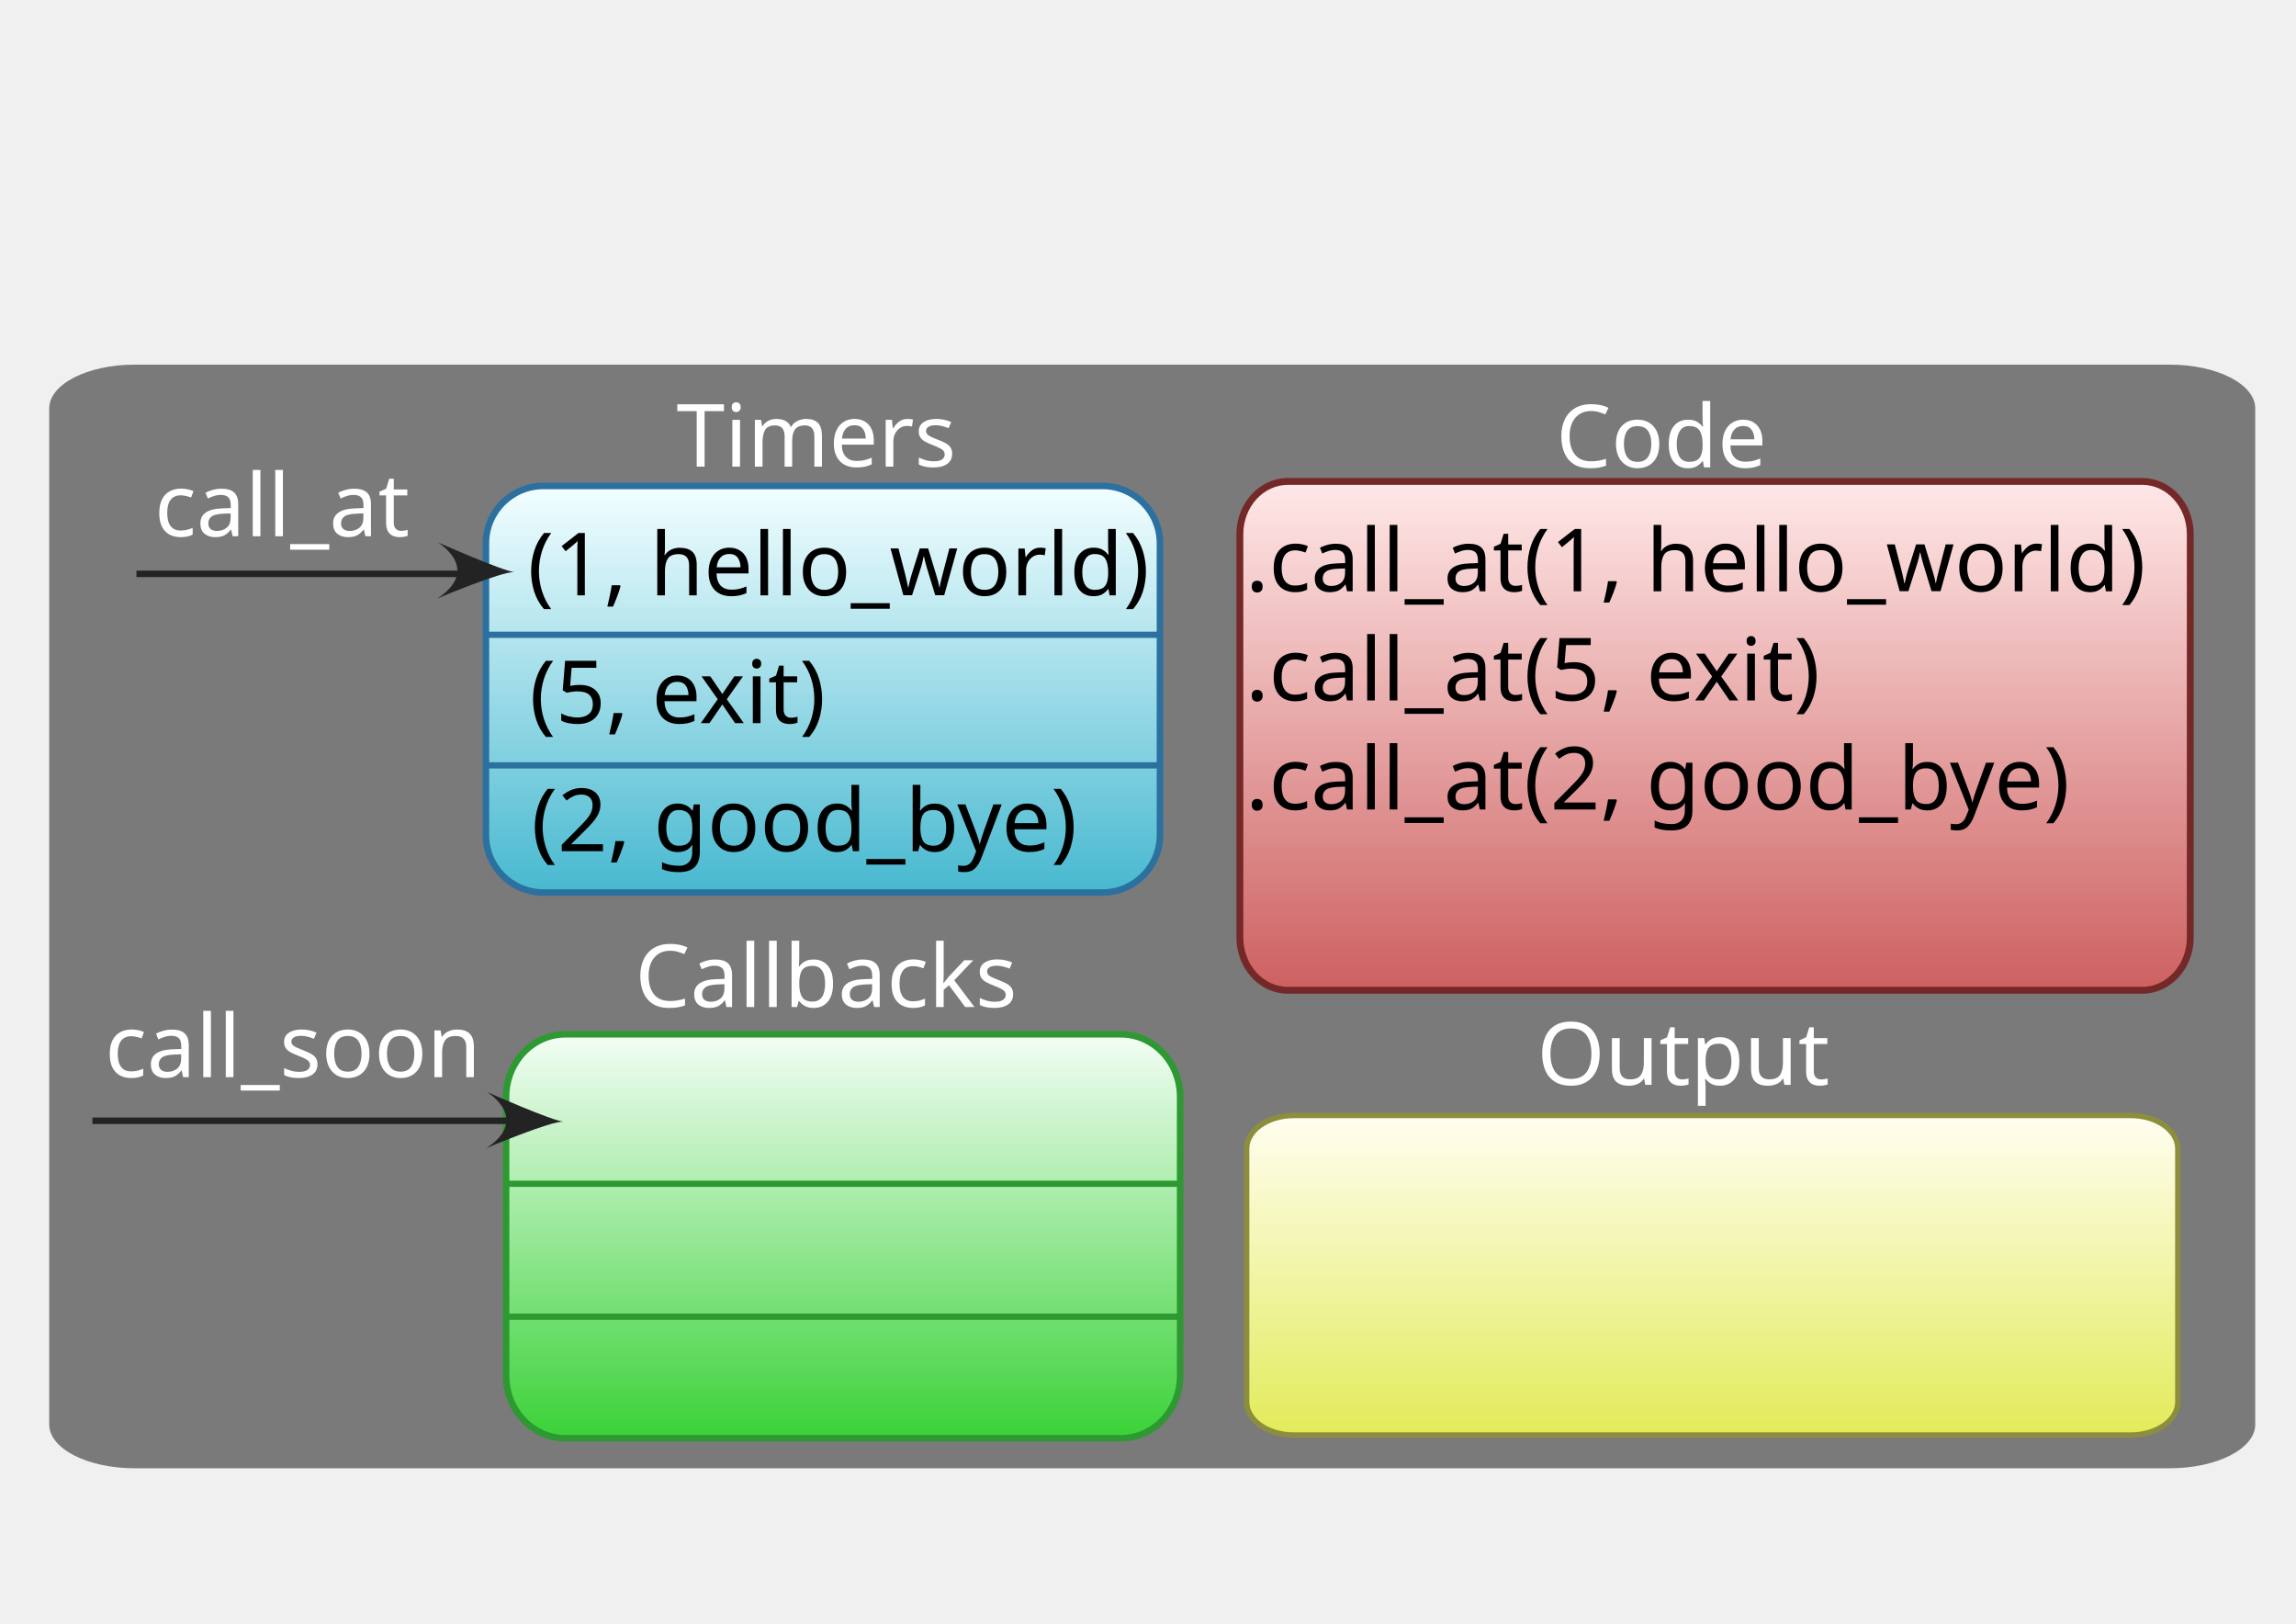
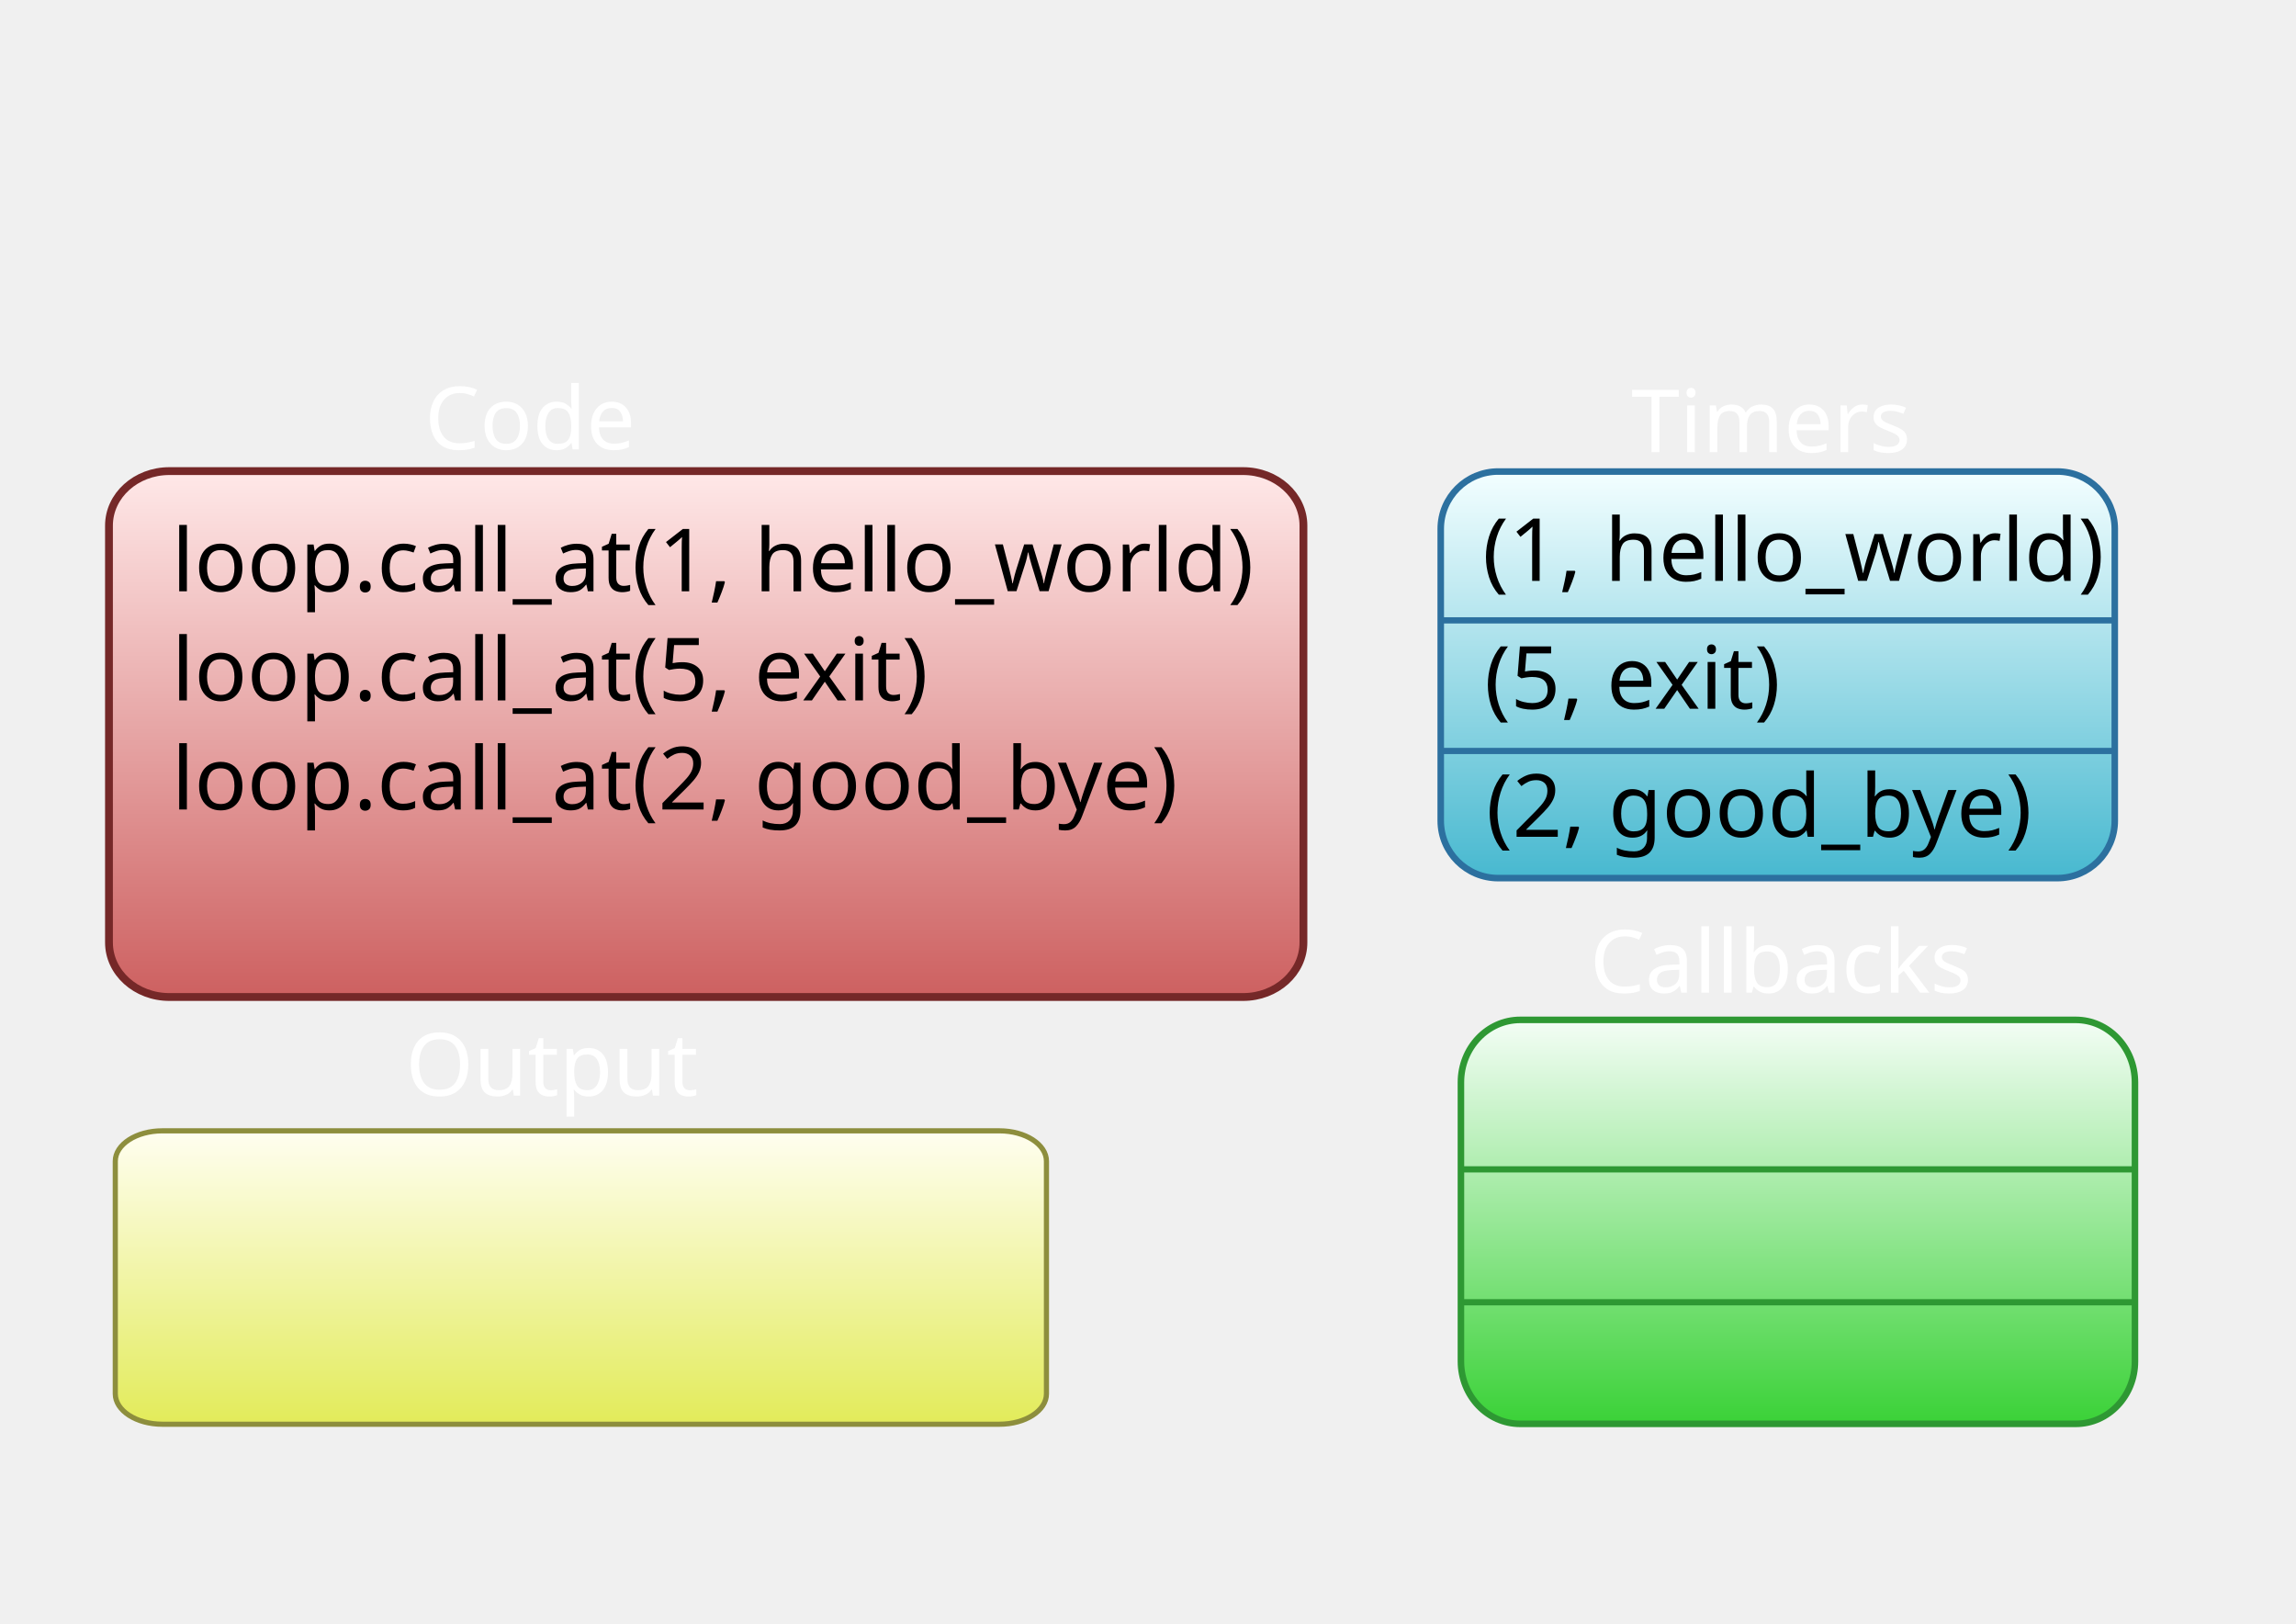
<svg xmlns="http://www.w3.org/2000/svg" xmlns:xlink="http://www.w3.org/1999/xlink" version="1.1" id="svg2" height="744.094" width="1052.362">
  <defs id="defs4">
    <linearGradient id="linearGradient12126">
      <stop style="stop-color:#ffe8e8;stop-opacity:1;" offset="0" id="stop12128" />
      <stop style="stop-color:#cd6060;stop-opacity:1;" offset="1" id="stop12130" />
    </linearGradient>
    <marker orient="auto" refY="0" refX="0" id="DotL" style="overflow:visible">
      <path id="path3982" d="m -2.5,-1 c 0,2.76 -2.24,5 -5,5 -2.76,0 -5,-2.24 -5,-5 0,-2.76 2.24,-5 5,-5 2.76,0 5,2.24 5,5 z" style="fill-rule:evenodd;stroke:#000000;stroke-width:1pt" transform="matrix(0.8,0,0,0.8,5.92,0.8)" />
    </marker>
    <marker id="RazorWire" refX="0" refY="0" orient="auto" style="overflow:visible">
      <path id="path4153" transform="scale(0.8,0.8)" style="fill:#808080;fill-opacity:1;fill-rule:evenodd;stroke:#000000;stroke-width:0.1pt" d="m 0.023,-0.74 0,1.438 -7.781,2.313 18.437,0 -7.187,-2.313 0,-1.438 7.25,-2.156 -18.469,0 7.75,2.156 z" />
    </marker>
    <marker orient="auto" refY="0" refX="0" id="Arrow2Lend" style="overflow:visible">
      <path id="path3942" style="fill-rule:evenodd;stroke-width:0.625;stroke-linejoin:round" d="M 8.719,4.034 -2.207,0.016 8.719,-4.002 c -1.745,2.372 -1.735,5.617 -6e-7,8.035 z" transform="matrix(-1.1,0,0,-1.1,-1.1,0)" />
    </marker>
    <marker orient="auto" refY="0" refX="0" id="Arrow1Lend" style="overflow:visible">
      <path id="path3924" d="M 0,0 5,-5 -12.5,0 5,5 0,0 z" style="fill-rule:evenodd;stroke:#000000;stroke-width:1pt" transform="matrix(-0.8,0,0,-0.8,-10,0)" />
    </marker>
    <linearGradient id="linearGradient3765">
      <stop id="stop3767" offset="0" style="stop-color:#f2feff;stop-opacity:1;" />
      <stop id="stop3769" offset="1" style="stop-color:#41b6ce;stop-opacity:1;" />
    </linearGradient>
    <linearGradient id="linearGradient3755">
      <stop style="stop-color:#b8f1f1;stop-opacity:1;" offset="0" id="stop3757" />
      <stop style="stop-color:#5ac5da;stop-opacity:1;" offset="1" id="stop3759" />
    </linearGradient>
    <linearGradient xlink:href="#linearGradient3765" id="linearGradient3761" x1="328.5" y1="172.362" x2="334.357" y2="552.362" gradientUnits="userSpaceOnUse" gradientTransform="matrix(0.6143788,0,0,0.4866711,176.4746,449.7801)" />
    <linearGradient xlink:href="#linearGradient3765-7" id="linearGradient3761-8" x1="328.5" y1="172.362" x2="334.357" y2="552.362" gradientUnits="userSpaceOnUse" gradientTransform="matrix(0.6143788,0,0,0.6431323,188.5043,-52.64542)" />
    <linearGradient id="linearGradient3765-7">
      <stop id="stop3767-4" offset="0" style="stop-color:#f2fdf4;stop-opacity:1;" />
      <stop id="stop3769-3" offset="1" style="stop-color:#3cd239;stop-opacity:1;" />
    </linearGradient>
-     <linearGradient y2="548.954" x2="328.5" y1="172.362" x1="328.5" gradientTransform="matrix(0.6143788,0,0,0.4835496,179.3103,700.2888)" gradientUnits="userSpaceOnUse" id="linearGradient5906" xlink:href="#linearGradient3765-7" />
+     <linearGradient y2="548.954" x2="328.5" y1="172.362" x1="328.5" gradientTransform="matrix(0.6143788,0,0,0.4835496,616.9479,693.683)" gradientUnits="userSpaceOnUse" id="linearGradient5906" xlink:href="#linearGradient3765-7" />
    <marker orient="auto" refY="0" refX="0" id="Arrow1Lend-4" style="overflow:visible">
      <path id="path3924-0" d="M 0,0 5,-5 -12.5,0 5,5 0,0 z" style="fill-rule:evenodd;stroke:#000000;stroke-width:1pt" transform="matrix(-0.8,0,0,-0.8,-10,0)" />
    </marker>
-     <linearGradient xlink:href="#linearGradient12126" id="linearGradient12140" x1="879.429" y1="523.279" x2="879.429" y2="707.26" gradientUnits="userSpaceOnUse" gradientTransform="matrix(0.9879375,0,0,1.26726,-50.06902,-133.7954)" />
+     <linearGradient xlink:href="#linearGradient12126" id="linearGradient12140" x1="879.429" y1="523.279" x2="879.429" y2="707.26" gradientUnits="userSpaceOnUse" gradientTransform="matrix(1.241627,0,0,1.309744,-727.1951,-160.746)" />
    <linearGradient xlink:href="#linearGradient12126-6" id="linearGradient12140-4" x1="879.429" y1="523.279" x2="883.507" y2="706.591" gradientUnits="userSpaceOnUse" gradientTransform="matrix(0.9957622,0,0,1.142415,-67.42616,-69.40973)" />
    <linearGradient id="linearGradient12126-6">
      <stop style="stop-color:#fffef0;stop-opacity:1;" offset="0" id="stop12128-6" />
      <stop style="stop-color:#e2eb59;stop-opacity:1;" offset="1" id="stop12130-1" />
    </linearGradient>
-     <linearGradient y2="707.709" x2="879.429" y1="523.279" x1="879.429" gradientTransform="matrix(0.9679421,0,0,0.7957865,-34.44364,403.3276)" gradientUnits="userSpaceOnUse" id="linearGradient12157" xlink:href="#linearGradient12126-6" />
+     <linearGradient y2="707.709" x2="879.429" y1="523.279" x1="879.429" gradientTransform="matrix(0.9679421,0,0,0.7306969,-553.0029,444.3878)" gradientUnits="userSpaceOnUse" id="linearGradient12157" xlink:href="#linearGradient12126-6" />
    <linearGradient xlink:href="#linearGradient3765-8" id="linearGradient3761-6" x1="328.5" y1="172.362" x2="334.357" y2="552.362" gradientUnits="userSpaceOnUse" gradientTransform="matrix(0.6143788,0,0,0.4866711,176.4746,449.7801)" />
    <linearGradient id="linearGradient3765-8">
      <stop id="stop3767-1" offset="0" style="stop-color:#f2feff;stop-opacity:1;" />
      <stop id="stop3769-0" offset="1" style="stop-color:#41b6ce;stop-opacity:1;" />
    </linearGradient>
-     <linearGradient y2="566.407" x2="328.5" y1="172.362" x1="328.5" gradientTransform="matrix(0.6143788,0,0,0.4866711,170.0564,448.4682)" gradientUnits="userSpaceOnUse" id="linearGradient12913" xlink:href="#linearGradient3765-8" />
+     <linearGradient y2="566.407" x2="328.5" y1="172.362" x1="328.5" gradientTransform="matrix(0.6143788,0,0,0.4866711,607.694,441.8624)" gradientUnits="userSpaceOnUse" id="linearGradient12913" xlink:href="#linearGradient3765-8" />
  </defs>
  <g id="layer1" transform="translate(0,-308.2677)">
-     <rect style="fill:#7a7a7a;fill-opacity:1;fill-rule:nonzero;stroke:none" id="rect7304" width="1011.113" height="505.758" x="22.56" y="475.371" rx="39.121" ry="20.051" />
-     <rect style="fill:url(#linearGradient5906);fill-opacity:1;fill-rule:nonzero;stroke:#2e9833;stroke-width:3;stroke-linecap:butt;stroke-linejoin:round;stroke-miterlimit:4;stroke-opacity:1;stroke-dasharray:none" id="rect2985-0" width="308.945" height="185.13" x="231.971" y="782.253" rx="27.17" ry="28.635" />
-     <path style="fill:none;stroke:#2e9833;stroke-width:2.852;stroke-linecap:butt;stroke-linejoin:miter;stroke-miterlimit:4;stroke-opacity:1;stroke-dasharray:none" d="m 232.678,850.754 181.913,0 126.647,0" id="path3858-99" />
-     <path style="fill:none;stroke:#2e9833;stroke-width:2.85;stroke-linecap:butt;stroke-linejoin:miter;stroke-miterlimit:4;stroke-opacity:1;stroke-dasharray:none" d="m 232.249,911.661 308.124,0" id="path3858-5-4" />
-     <text xml:space="preserve" style="font-size:40px;font-style:normal;font-variant:normal;font-weight:normal;font-stretch:normal;line-height:125%;letter-spacing:0px;word-spacing:0px;fill:#ffffff;fill-opacity:1;stroke:none;font-family:Comfortaa;-inkscape-font-specification:Comfortaa" x="291.049" y="769.771" id="text3771-4">
-       <tspan id="tspan3773-6" x="291.049" y="769.771">Callbacks</tspan>
+     <rect style="fill:url(#linearGradient5906);fill-opacity:1;fill-rule:nonzero;stroke:#2e9833;stroke-width:3;stroke-linecap:butt;stroke-linejoin:round;stroke-miterlimit:4;stroke-opacity:1;stroke-dasharray:none" id="rect2985-0" width="308.945" height="185.13" x="669.609" y="775.647" rx="27.17" ry="28.635" />
+     <path style="fill:none;stroke:#2e9833;stroke-width:2.852;stroke-linecap:butt;stroke-linejoin:miter;stroke-miterlimit:4;stroke-opacity:1;stroke-dasharray:none" d="m 670.315,844.148 181.913,0 126.647,0" id="path3858-99" />
+     <path style="fill:none;stroke:#2e9833;stroke-width:2.85;stroke-linecap:butt;stroke-linejoin:miter;stroke-miterlimit:4;stroke-opacity:1;stroke-dasharray:none" d="m 669.887,905.055 308.124,0" id="path3858-5-4" />
+     <text xml:space="preserve" style="font-size:40px;font-style:normal;font-variant:normal;font-weight:normal;font-stretch:normal;line-height:125%;letter-spacing:0px;word-spacing:0px;fill:#ffffff;fill-opacity:1;stroke:none;font-family:Comfortaa;-inkscape-font-specification:Comfortaa" x="728.687" y="763.165" id="text3771-4">
+       <tspan id="tspan3773-6" x="728.687" y="763.165">Callbacks</tspan>
    </text>
-     <text xml:space="preserve" style="font-size:40px;font-style:normal;font-weight:normal;line-height:125%;letter-spacing:0px;word-spacing:0px;fill:#ffffff;fill-opacity:1;stroke:none;font-family:Sans" x="48.114" y="801.898" id="text5865-5">
-       <tspan id="tspan5867-9" x="48.114" y="801.898" style="font-style:normal;font-variant:normal;font-weight:normal;font-stretch:normal;fill:#ffffff;fill-opacity:1;font-family:Comfortaa;-inkscape-font-specification:Comfortaa">call_soon</tspan>
+     <rect style="fill:url(#linearGradient12140);fill-opacity:1;fill-rule:nonzero;stroke:#752828;stroke-width:3.587;stroke-linecap:butt;stroke-linejoin:round;stroke-miterlimit:4;stroke-opacity:1;stroke-dasharray:none" id="rect11120-3" width="547.473" height="241.011" x="49.95" y="524.156" rx="27.669" ry="24.983" />
+     <text xml:space="preserve" style="font-size:40px;font-style:normal;font-weight:normal;line-height:125%;letter-spacing:0px;word-spacing:0px;fill:#ffffff;fill-opacity:1;stroke:none;font-family:Sans" x="194.629" y="514.182" id="text5865-6-8-9">
+       <tspan x="194.629" y="514.182" style="font-style:normal;font-variant:normal;font-weight:normal;font-stretch:normal;fill:#ffffff;fill-opacity:1;font-family:Comfortaa;-inkscape-font-specification:Comfortaa" id="tspan11114-1">Code</tspan>
    </text>
-     <path style="fill:#faff4f;fill-opacity:1;fill-rule:nonzero;stroke:#232323;stroke-width:3;stroke-linecap:butt;stroke-linejoin:round;stroke-miterlimit:4;stroke-opacity:1;stroke-dasharray:none;marker-end:none" d="m 42.369,821.892 197.847,0" id="path5299-9" />
-     <path style="fill:#232323;fill-opacity:1;fill-rule:nonzero;stroke:none" d="m 223.134,808.657 c 0,0 29.705,13.182 35.206,13.65 -5.698,-0.468 -35.335,12.068 -35.335,12.068 20.433,-13.571 0.129,-25.719 0.129,-25.719 z" id="path7308-2" />
-     <rect style="fill:url(#linearGradient12140);fill-opacity:1;fill-rule:nonzero;stroke:#752828;stroke-width:3.147;stroke-linecap:butt;stroke-linejoin:round;stroke-miterlimit:4;stroke-opacity:1;stroke-dasharray:none" id="rect11120-3" width="435.613" height="233.194" x="568.29" y="528.89" rx="22.015" ry="24.172" />
-     <text xml:space="preserve" style="font-size:40px;font-style:normal;font-weight:normal;line-height:125%;letter-spacing:0px;word-spacing:0px;fill:#ffffff;fill-opacity:1;stroke:none;font-family:Sans" x="713.188" y="522.439" id="text5865-6-8-9">
-       <tspan x="713.188" y="522.439" style="font-style:normal;font-variant:normal;font-weight:normal;font-stretch:normal;fill:#ffffff;fill-opacity:1;font-family:Comfortaa;-inkscape-font-specification:Comfortaa" id="tspan11114-1">Code</tspan>
+     <text xml:space="preserve" style="font-size:40px;font-style:normal;font-weight:normal;line-height:125%;letter-spacing:0px;word-spacing:0px;fill:#000000;fill-opacity:1;stroke:none;font-family:Sans" x="78.734" y="579.243" id="text5865-6">
+       <tspan x="78.734" y="579.243" style="font-style:normal;font-variant:normal;font-weight:normal;font-stretch:normal;fill:#000000;fill-opacity:1;font-family:Comfortaa;-inkscape-font-specification:Comfortaa" id="tspan7773">loop.call_at(1, hello_world)</tspan>
+       <tspan x="78.734" y="629.243" style="font-style:normal;font-variant:normal;font-weight:normal;font-stretch:normal;fill:#000000;fill-opacity:1;font-family:Comfortaa;-inkscape-font-specification:Comfortaa" id="tspan13365">loop.call_at(5, exit)</tspan>
+       <tspan x="78.734" y="679.243" style="font-style:normal;font-variant:normal;font-weight:normal;font-stretch:normal;fill:#000000;fill-opacity:1;font-family:Comfortaa;-inkscape-font-specification:Comfortaa" id="tspan13369">loop.call_at(2, good_bye)</tspan>
    </text>
-     <text xml:space="preserve" style="font-size:40px;font-style:normal;font-weight:normal;line-height:125%;letter-spacing:0px;word-spacing:0px;fill:#000000;fill-opacity:1;stroke:none;font-family:Sans" x="570.87" y="579.243" id="text5865-6">
-       <tspan x="570.87" y="579.243" style="font-style:normal;font-variant:normal;font-weight:normal;font-stretch:normal;fill:#000000;fill-opacity:1;font-family:Comfortaa;-inkscape-font-specification:Comfortaa" id="tspan7773">.call_at(1, hello_world)</tspan>
-       <tspan x="570.87" y="629.243" style="font-style:normal;font-variant:normal;font-weight:normal;font-stretch:normal;fill:#000000;fill-opacity:1;font-family:Comfortaa;-inkscape-font-specification:Comfortaa" id="tspan13365">.call_at(5, exit)</tspan>
-       <tspan x="570.87" y="679.243" style="font-style:normal;font-variant:normal;font-weight:normal;font-stretch:normal;fill:#000000;fill-opacity:1;font-family:Comfortaa;-inkscape-font-specification:Comfortaa" id="tspan13369">.call_at(2, good_bye)</tspan>
+     <rect style="fill:url(#linearGradient12157);fill-opacity:1;fill-rule:nonzero;stroke:#8d8e3d;stroke-width:2.366;stroke-linecap:butt;stroke-linejoin:round;stroke-miterlimit:4;stroke-opacity:1;stroke-dasharray:none" id="rect11120-3-8" width="426.796" height="134.458" x="52.841" y="826.49" rx="21.57" ry="13.938" />
+     <text xml:space="preserve" style="font-size:40px;font-style:normal;font-weight:normal;line-height:125%;letter-spacing:0px;word-spacing:0px;fill:#ffffff;fill-opacity:1;stroke:none;font-family:Sans" x="185.857" y="810.378" id="text5865-6-8-9-4">
+       <tspan x="185.857" y="810.378" style="font-style:normal;font-variant:normal;font-weight:normal;font-stretch:normal;fill:#ffffff;fill-opacity:1;font-family:Comfortaa;-inkscape-font-specification:Comfortaa" id="tspan11114-1-1">Output</tspan>
    </text>
-     <rect style="fill:url(#linearGradient12157);fill-opacity:1;fill-rule:nonzero;stroke:#8d8e3d;stroke-width:2.469;stroke-linecap:butt;stroke-linejoin:round;stroke-miterlimit:4;stroke-opacity:1;stroke-dasharray:none" id="rect11120-3-8" width="426.796" height="146.436" x="571.4" y="819.467" rx="21.57" ry="15.179" />
-     <text xml:space="preserve" style="font-size:40px;font-style:normal;font-weight:normal;line-height:125%;letter-spacing:0px;word-spacing:0px;fill:#ffffff;fill-opacity:1;stroke:none;font-family:Sans" x="704.417" y="805.424" id="text5865-6-8-9-4">
-       <tspan x="704.417" y="805.424" style="font-style:normal;font-variant:normal;font-weight:normal;font-stretch:normal;fill:#ffffff;fill-opacity:1;font-family:Comfortaa;-inkscape-font-specification:Comfortaa" id="tspan11114-1-1">Output</tspan>
+     <rect style="fill:url(#linearGradient12913);fill-opacity:1;fill-rule:nonzero;stroke:#2c709f;stroke-width:3;stroke-linecap:butt;stroke-linejoin:round;stroke-miterlimit:4;stroke-opacity:1;stroke-dasharray:none" id="rect2985" width="308.945" height="186.326" x="660.355" y="524.356" rx="26.345" ry="26.289" />
+     <text xml:space="preserve" style="font-size:40px;font-style:normal;font-variant:normal;font-weight:normal;font-stretch:normal;line-height:125%;letter-spacing:0px;word-spacing:0px;fill:#ffffff;fill-opacity:1;stroke:none;font-family:Comfortaa;-inkscape-font-specification:Comfortaa" x="747.657" y="515.489" id="text3771">
+       <tspan id="tspan3773" x="747.657" y="515.489">Timers</tspan>
    </text>
-     <rect style="fill:url(#linearGradient12913);fill-opacity:1;fill-rule:nonzero;stroke:#2c709f;stroke-width:3;stroke-linecap:butt;stroke-linejoin:round;stroke-miterlimit:4;stroke-opacity:1;stroke-dasharray:none" id="rect2985" width="308.945" height="186.326" x="222.717" y="530.961" rx="26.345" ry="26.289" />
-     <text xml:space="preserve" style="font-size:40px;font-style:normal;font-variant:normal;font-weight:normal;font-stretch:normal;line-height:125%;letter-spacing:0px;word-spacing:0px;fill:#ffffff;fill-opacity:1;stroke:none;font-family:Comfortaa;-inkscape-font-specification:Comfortaa" x="310.019" y="522.095" id="text3771">
-       <tspan id="tspan3773" x="310.019" y="522.095">Timers</tspan>
+     <text xml:space="preserve" style="font-size:40px;font-style:normal;font-variant:normal;font-weight:normal;font-stretch:normal;line-height:125%;letter-spacing:0px;word-spacing:0px;fill:#000000;fill-opacity:1;stroke:none;font-family:Comfortaa;-inkscape-font-specification:Comfortaa" x="680.364" y="633.06" id="text3771-8-4">
+       <tspan id="tspan3773-0-9" x="680.364" y="633.06">(5, exit)</tspan>
    </text>
-     <text xml:space="preserve" style="font-size:40px;font-style:normal;font-variant:normal;font-weight:normal;font-stretch:normal;line-height:125%;letter-spacing:0px;word-spacing:0px;fill:#000000;fill-opacity:1;stroke:none;font-family:Comfortaa;-inkscape-font-specification:Comfortaa" x="242.726" y="639.666" id="text3771-8-4">
-       <tspan id="tspan3773-0-9" x="242.726" y="639.666">(5, exit)</tspan>
+     <path style="fill:none;stroke:#2c709f;stroke-width:2.849;stroke-linecap:butt;stroke-linejoin:miter;stroke-miterlimit:4;stroke-opacity:1;stroke-dasharray:none" d="m 660.886,652.412 307.998,0" id="path3858" />
+     <path style="fill:none;stroke:#2c709f;stroke-width:2.853;stroke-linecap:butt;stroke-linejoin:miter;stroke-miterlimit:4;stroke-opacity:1;stroke-dasharray:none" d="m 660.132,592.563 308.85,0" id="path3858-0" />
+     <text xml:space="preserve" style="font-size:40px;font-style:normal;font-variant:normal;font-weight:normal;font-stretch:normal;line-height:125%;letter-spacing:0px;word-spacing:0px;fill:#000000;fill-opacity:1;stroke:none;font-family:Comfortaa;-inkscape-font-specification:Comfortaa" x="679.494" y="574.486" id="text3771-8">
+       <tspan id="tspan3773-0" x="679.494" y="574.486">(1, hello_world)</tspan>
    </text>
-     <path style="fill:#faff4f;fill-opacity:1;fill-rule:nonzero;stroke:#232323;stroke-width:3;stroke-linecap:butt;stroke-linejoin:round;stroke-miterlimit:4;stroke-opacity:1;stroke-dasharray:none;marker-end:none" d="m 62.545,571.246 163.434,0" id="path5299" />
-     <text xml:space="preserve" style="font-size:40px;font-style:normal;font-weight:normal;line-height:125%;letter-spacing:0px;word-spacing:0px;fill:#ffffff;fill-opacity:1;stroke:none;font-family:Sans" x="70.795" y="554.023" id="text5865">
-       <tspan id="tspan5867" x="70.795" y="554.023" style="font-style:normal;font-variant:normal;font-weight:normal;font-stretch:normal;fill:#ffffff;fill-opacity:1;font-family:Comfortaa;-inkscape-font-specification:Comfortaa">call_at</tspan>
-     </text>
-     <path style="fill:none;stroke:#2c709f;stroke-width:2.849;stroke-linecap:butt;stroke-linejoin:miter;stroke-miterlimit:4;stroke-opacity:1;stroke-dasharray:none" d="m 223.249,659.018 307.998,0" id="path3858" />
-     <path style="fill:none;stroke:#2c709f;stroke-width:2.853;stroke-linecap:butt;stroke-linejoin:miter;stroke-miterlimit:4;stroke-opacity:1;stroke-dasharray:none" d="m 222.494,599.169 308.85,0" id="path3858-0" />
-     <path style="fill:#232323;fill-opacity:1;fill-rule:nonzero;stroke:none" d="m 200.642,556.79 c 0,0 29.705,13.182 35.206,13.65 -5.698,-0.468 -35.335,12.068 -35.335,12.068 20.433,-13.571 0.129,-25.719 0.129,-25.719 z" id="path7308-2-0" />
-     <text xml:space="preserve" style="font-size:40px;font-style:normal;font-variant:normal;font-weight:normal;font-stretch:normal;line-height:125%;letter-spacing:0px;word-spacing:0px;fill:#000000;fill-opacity:1;stroke:none;font-family:Comfortaa;-inkscape-font-specification:Comfortaa" x="241.857" y="581.092" id="text3771-8">
-       <tspan id="tspan3773-0" x="241.857" y="581.092">(1, hello_world)</tspan>
-     </text>
-     <text xml:space="preserve" style="font-size:40px;font-style:normal;font-variant:normal;font-weight:normal;font-stretch:normal;line-height:125%;letter-spacing:0px;word-spacing:0px;fill:#000000;fill-opacity:1;stroke:none;font-family:Comfortaa;-inkscape-font-specification:Comfortaa" x="243.56" y="698.346" id="text3771-8-1">
-       <tspan id="tspan3773-0-6" x="243.56" y="698.346">(2, good_bye)</tspan>
+     <text xml:space="preserve" style="font-size:40px;font-style:normal;font-variant:normal;font-weight:normal;font-stretch:normal;line-height:125%;letter-spacing:0px;word-spacing:0px;fill:#000000;fill-opacity:1;stroke:none;font-family:Comfortaa;-inkscape-font-specification:Comfortaa" x="681.198" y="691.74" id="text3771-8-1">
+       <tspan id="tspan3773-0-6" x="681.198" y="691.74">(2, good_bye)</tspan>
    </text>
  </g>
</svg>
